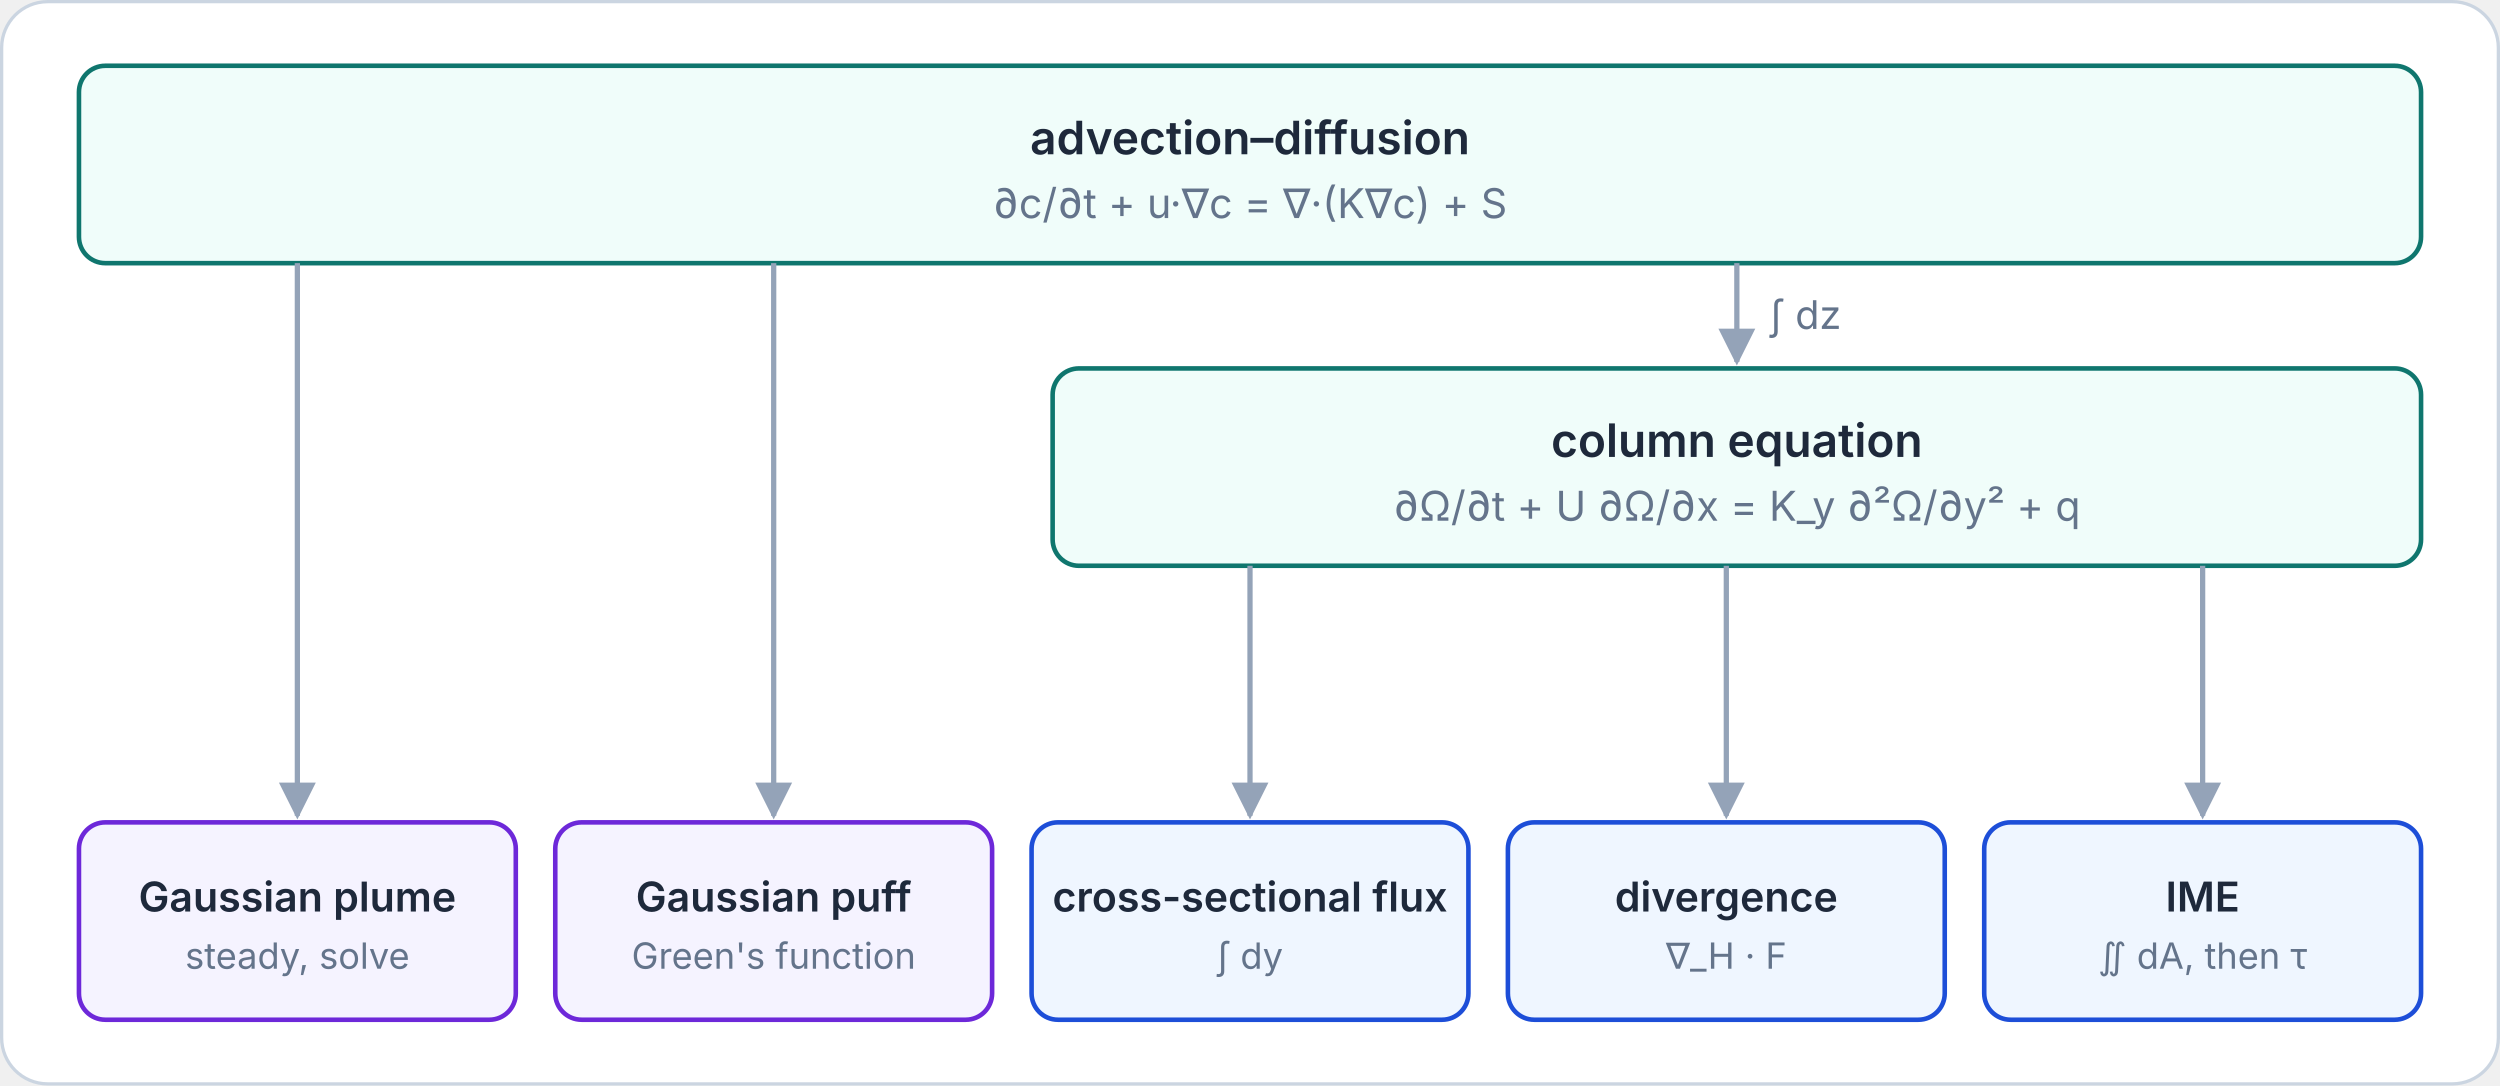
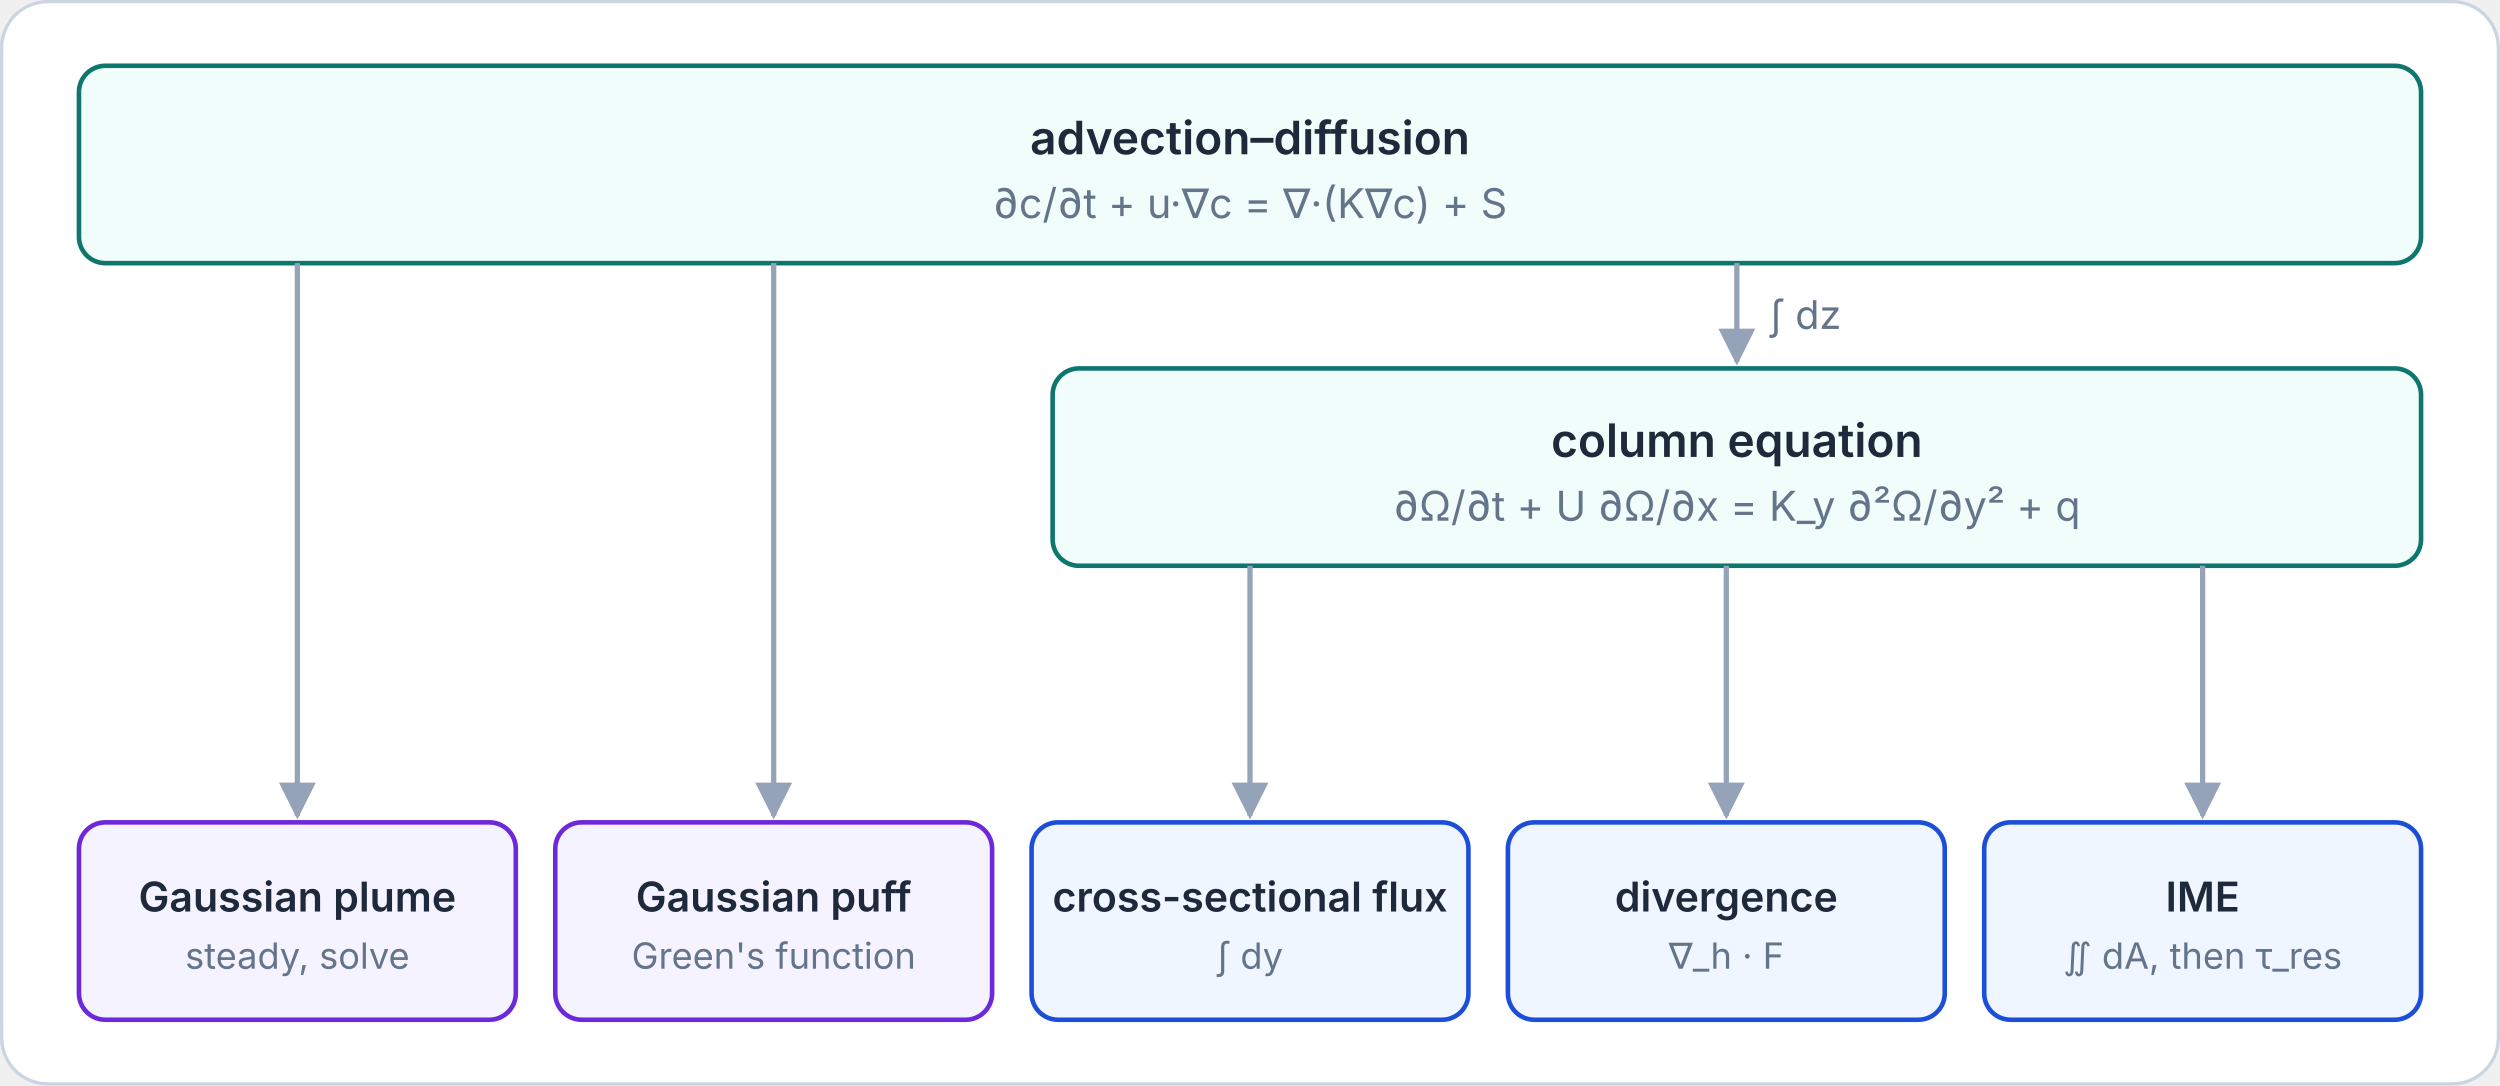
<svg xmlns="http://www.w3.org/2000/svg" viewBox="0 0 760 330" width="760" height="330" role="img" aria-label="Five emission-rate methods from one equation: the plume and the puff solve the 3D advection-diffusion equation; the cross-sectional flux, the divergence method and the IME integrate its column form over a transect, pointwise and over an area." font-family="Inter, 'Helvetica Neue', Arial, 'DejaVu Sans', sans-serif">
  <defs>
    <marker id="m94a3b8" viewBox="0 0 10 10" refX="9" refY="5" markerWidth="7" markerHeight="7" orient="auto-start-reverse">
      <path d="M0,0 L10,5 L0,10 z" fill="#94a3b8" />
    </marker>
  </defs>
  <rect x="0.5" y="0.5" width="759" height="329" rx="14" fill="#ffffff" stroke="#cbd5e1" />
  <rect x="24.0" y="20.0" width="712.0" height="60.0" rx="8" fill="#f0fdfa" stroke="#0f766e" stroke-width="1.4" />
  <text x="380.0" y="46.9" font-size="14" fill="#1e293b" text-anchor="middle" font-weight="600">advection–diffusion</text>
  <text x="380.0" y="66.3" font-size="12.5" fill="#64748b" text-anchor="middle" font-weight="400">∂c/∂t + u·∇c = ∇·(K∇c) + S</text>
  <rect x="320.0" y="112.0" width="416.0" height="60.0" rx="8" fill="#f0fdfa" stroke="#0f766e" stroke-width="1.4" />
  <text x="528.0" y="138.9" font-size="14" fill="#1e293b" text-anchor="middle" font-weight="600">column equation</text>
  <text x="528.0" y="158.3" font-size="12.5" fill="#64748b" text-anchor="middle" font-weight="400">∂Ω/∂t + U ∂Ω/∂x = K_y ∂²Ω/∂y² + q</text>
  <path d="M528.0,80.0 L528.0,110.0" fill="none" stroke="#94a3b8" stroke-width="1.6" stroke-linejoin="round" marker-end="url(#m94a3b8)" />
  <text x="538.0" y="100.0" font-size="12" fill="#64748b" text-anchor="start" font-weight="400">∫ dz</text>
  <rect x="24.0" y="250.0" width="132.8" height="60.0" rx="8" fill="#f5f3ff" stroke="#6d28d9" stroke-width="1.4" />
  <text x="90.4" y="277.1" font-size="12.5" fill="#1e293b" text-anchor="middle" font-weight="600">Gaussian plume</text>
  <text x="90.4" y="294.5" font-size="11" fill="#64748b" text-anchor="middle" font-weight="400">steady, solve</text>
  <path d="M90.4,80.0 L90.4,248.0" fill="none" stroke="#94a3b8" stroke-width="1.6" stroke-linejoin="round" marker-end="url(#m94a3b8)" />
  <rect x="168.8" y="250.0" width="132.8" height="60.0" rx="8" fill="#f5f3ff" stroke="#6d28d9" stroke-width="1.4" />
  <text x="235.2" y="277.1" font-size="12.5" fill="#1e293b" text-anchor="middle" font-weight="600">Gaussian puff</text>
  <text x="235.2" y="294.5" font-size="11" fill="#64748b" text-anchor="middle" font-weight="400">Green's function</text>
  <path d="M235.2,80.0 L235.2,248.0" fill="none" stroke="#94a3b8" stroke-width="1.6" stroke-linejoin="round" marker-end="url(#m94a3b8)" />
  <rect x="313.6" y="250.0" width="132.8" height="60.0" rx="8" fill="#eff6ff" stroke="#1d4ed8" stroke-width="1.4" />
  <text x="380.0" y="277.1" font-size="12.5" fill="#1e293b" text-anchor="middle" font-weight="600">cross-sectional flux</text>
  <text x="380.0" y="294.5" font-size="11" fill="#64748b" text-anchor="middle" font-weight="400">∫ dy</text>
  <path d="M380.0,172.0 L380.0,248.0" fill="none" stroke="#94a3b8" stroke-width="1.6" stroke-linejoin="round" marker-end="url(#m94a3b8)" />
  <rect x="458.4" y="250.0" width="132.8" height="60.0" rx="8" fill="#eff6ff" stroke="#1d4ed8" stroke-width="1.4" />
  <text x="524.8" y="277.1" font-size="12.5" fill="#1e293b" text-anchor="middle" font-weight="600">divergence</text>
-   <text x="524.8" y="294.5" font-size="11" fill="#64748b" text-anchor="middle" font-weight="400">∇_H · F</text>
+   <text x="524.8" y="294.5" font-size="11" fill="#64748b" text-anchor="middle" font-weight="400">∇_h · F</text>
  <path d="M524.8,172.0 L524.8,248.0" fill="none" stroke="#94a3b8" stroke-width="1.6" stroke-linejoin="round" marker-end="url(#m94a3b8)" />
  <rect x="603.2" y="250.0" width="132.8" height="60.0" rx="8" fill="#eff6ff" stroke="#1d4ed8" stroke-width="1.4" />
  <text x="669.6" y="277.1" font-size="12.5" fill="#1e293b" text-anchor="middle" font-weight="600">IME</text>
-   <text x="669.6" y="294.5" font-size="11" fill="#64748b" text-anchor="middle" font-weight="400">∬ dA, then τ</text>
+   <text x="669.6" y="294.5" font-size="11" fill="#64748b" text-anchor="middle" font-weight="400">∬ dA, then τ_res</text>
  <path d="M669.6,172.0 L669.6,248.0" fill="none" stroke="#94a3b8" stroke-width="1.6" stroke-linejoin="round" marker-end="url(#m94a3b8)" />
</svg>
